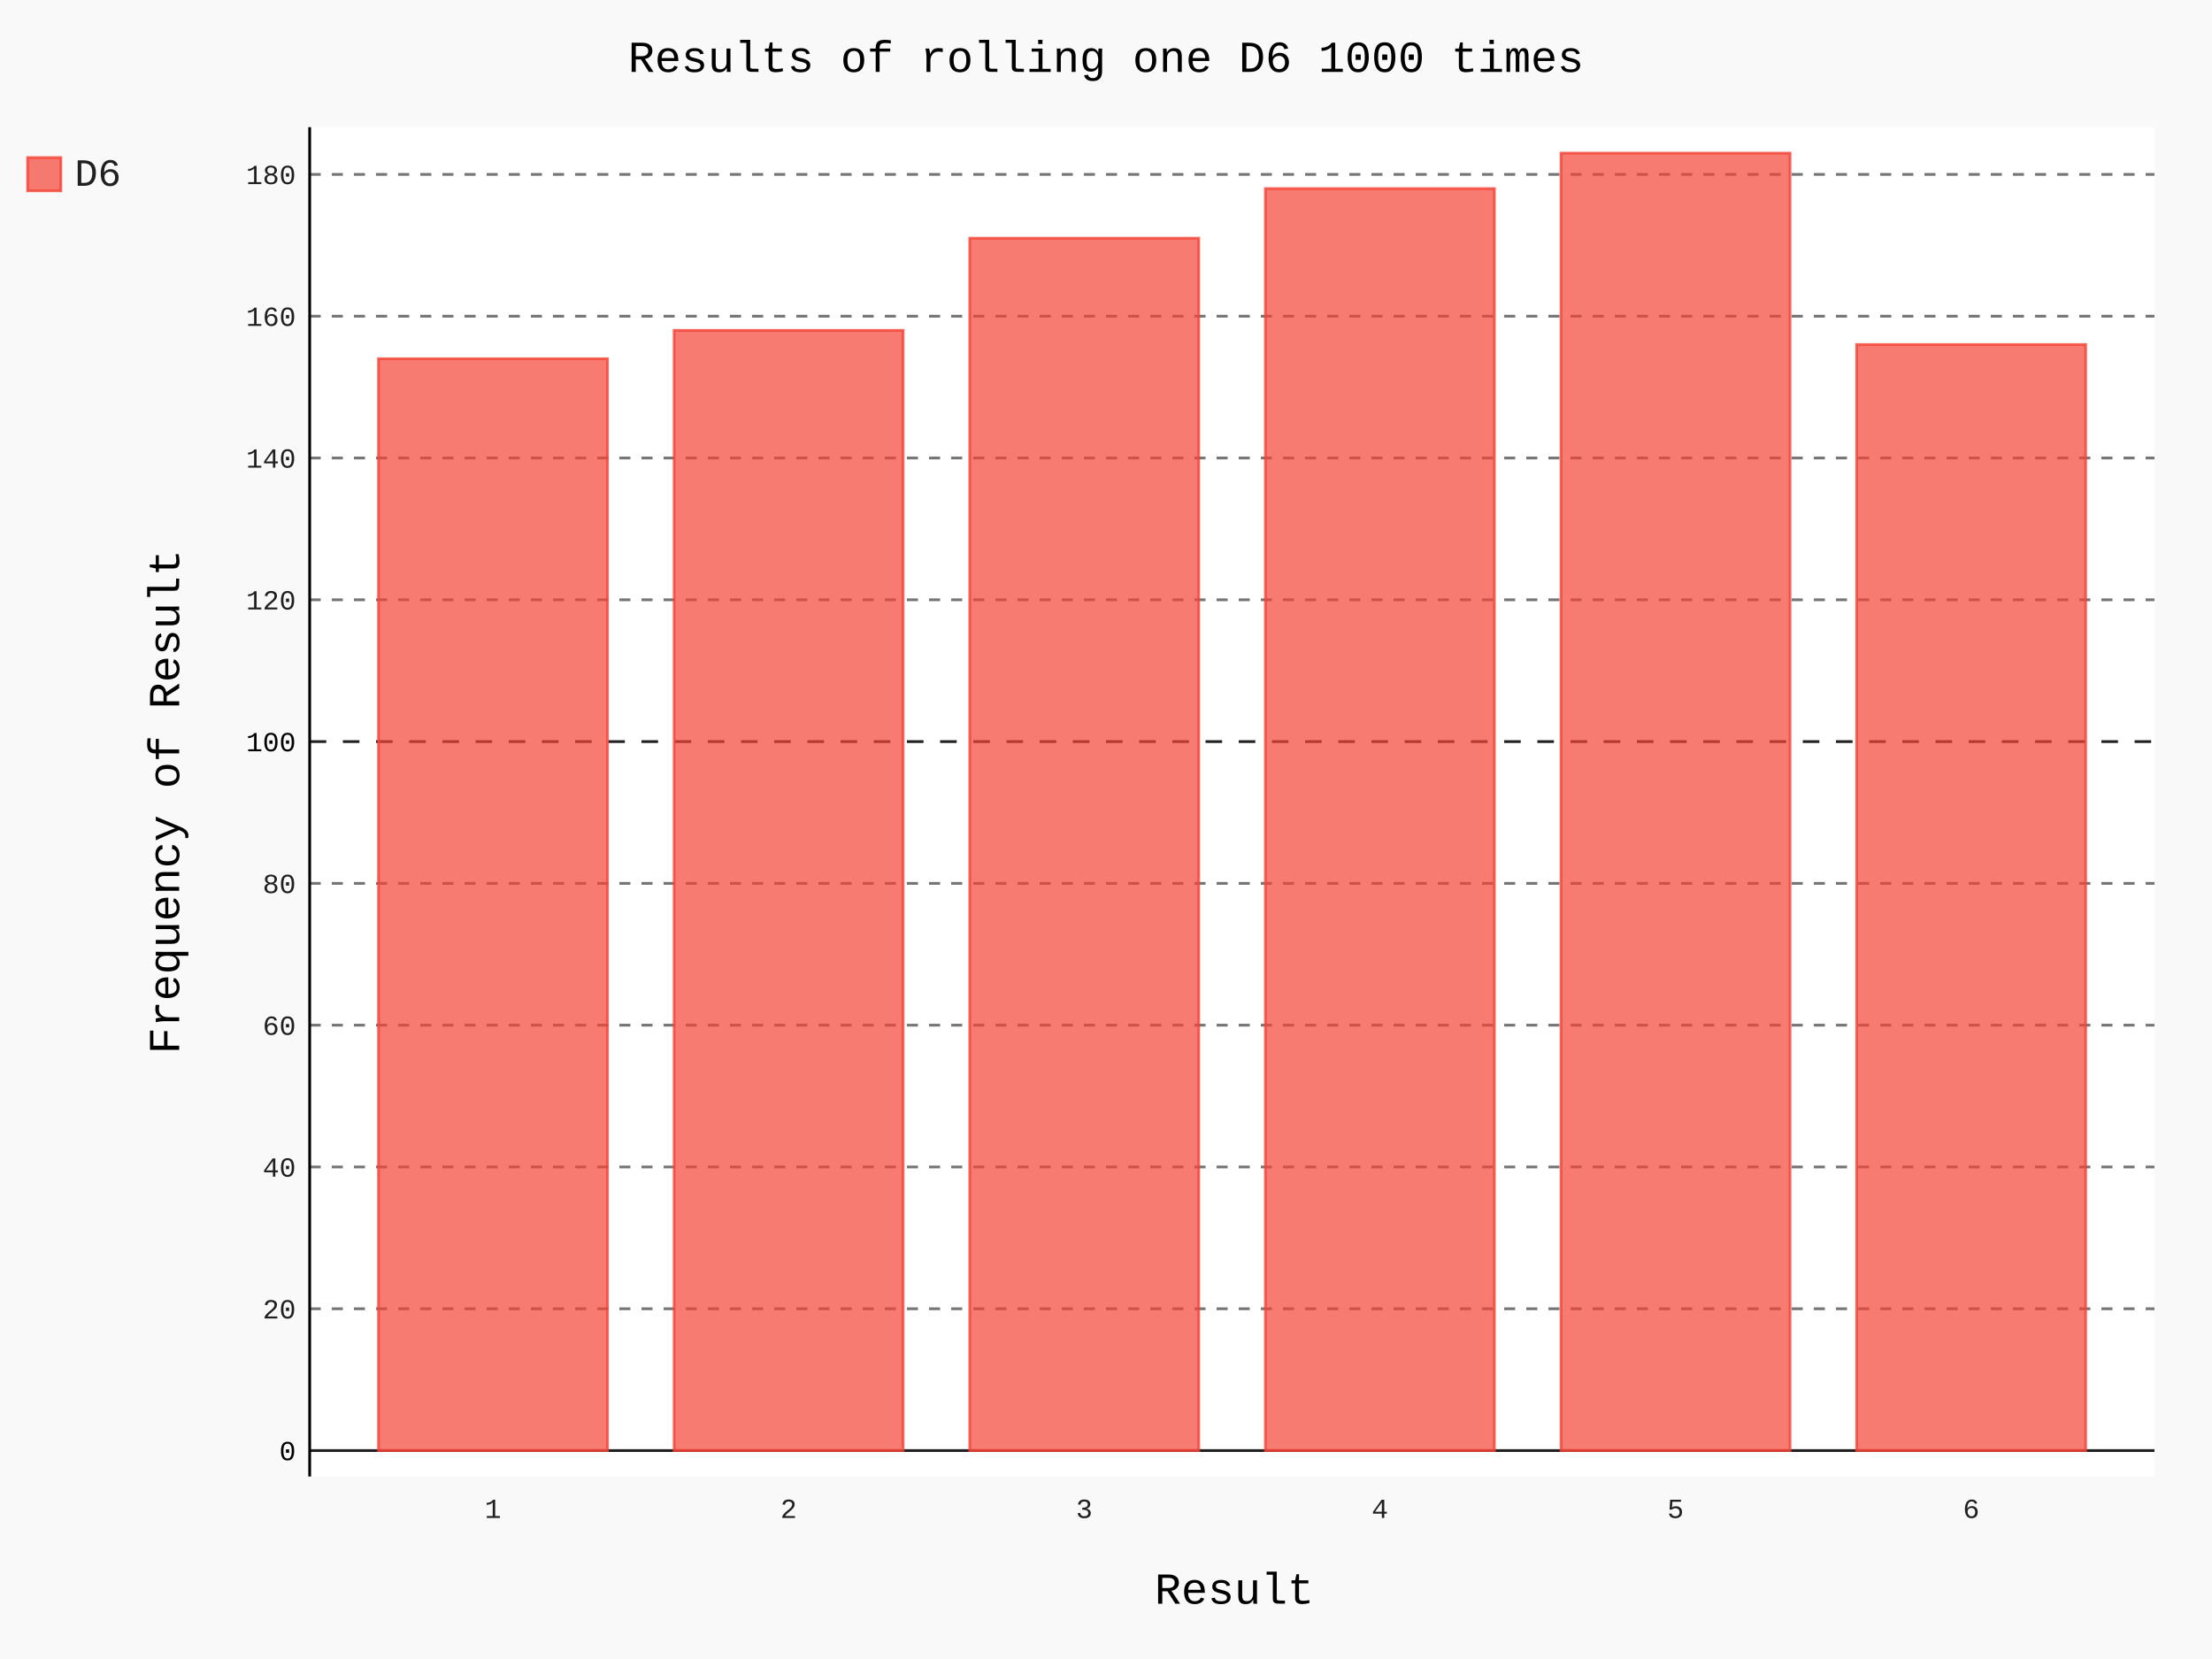
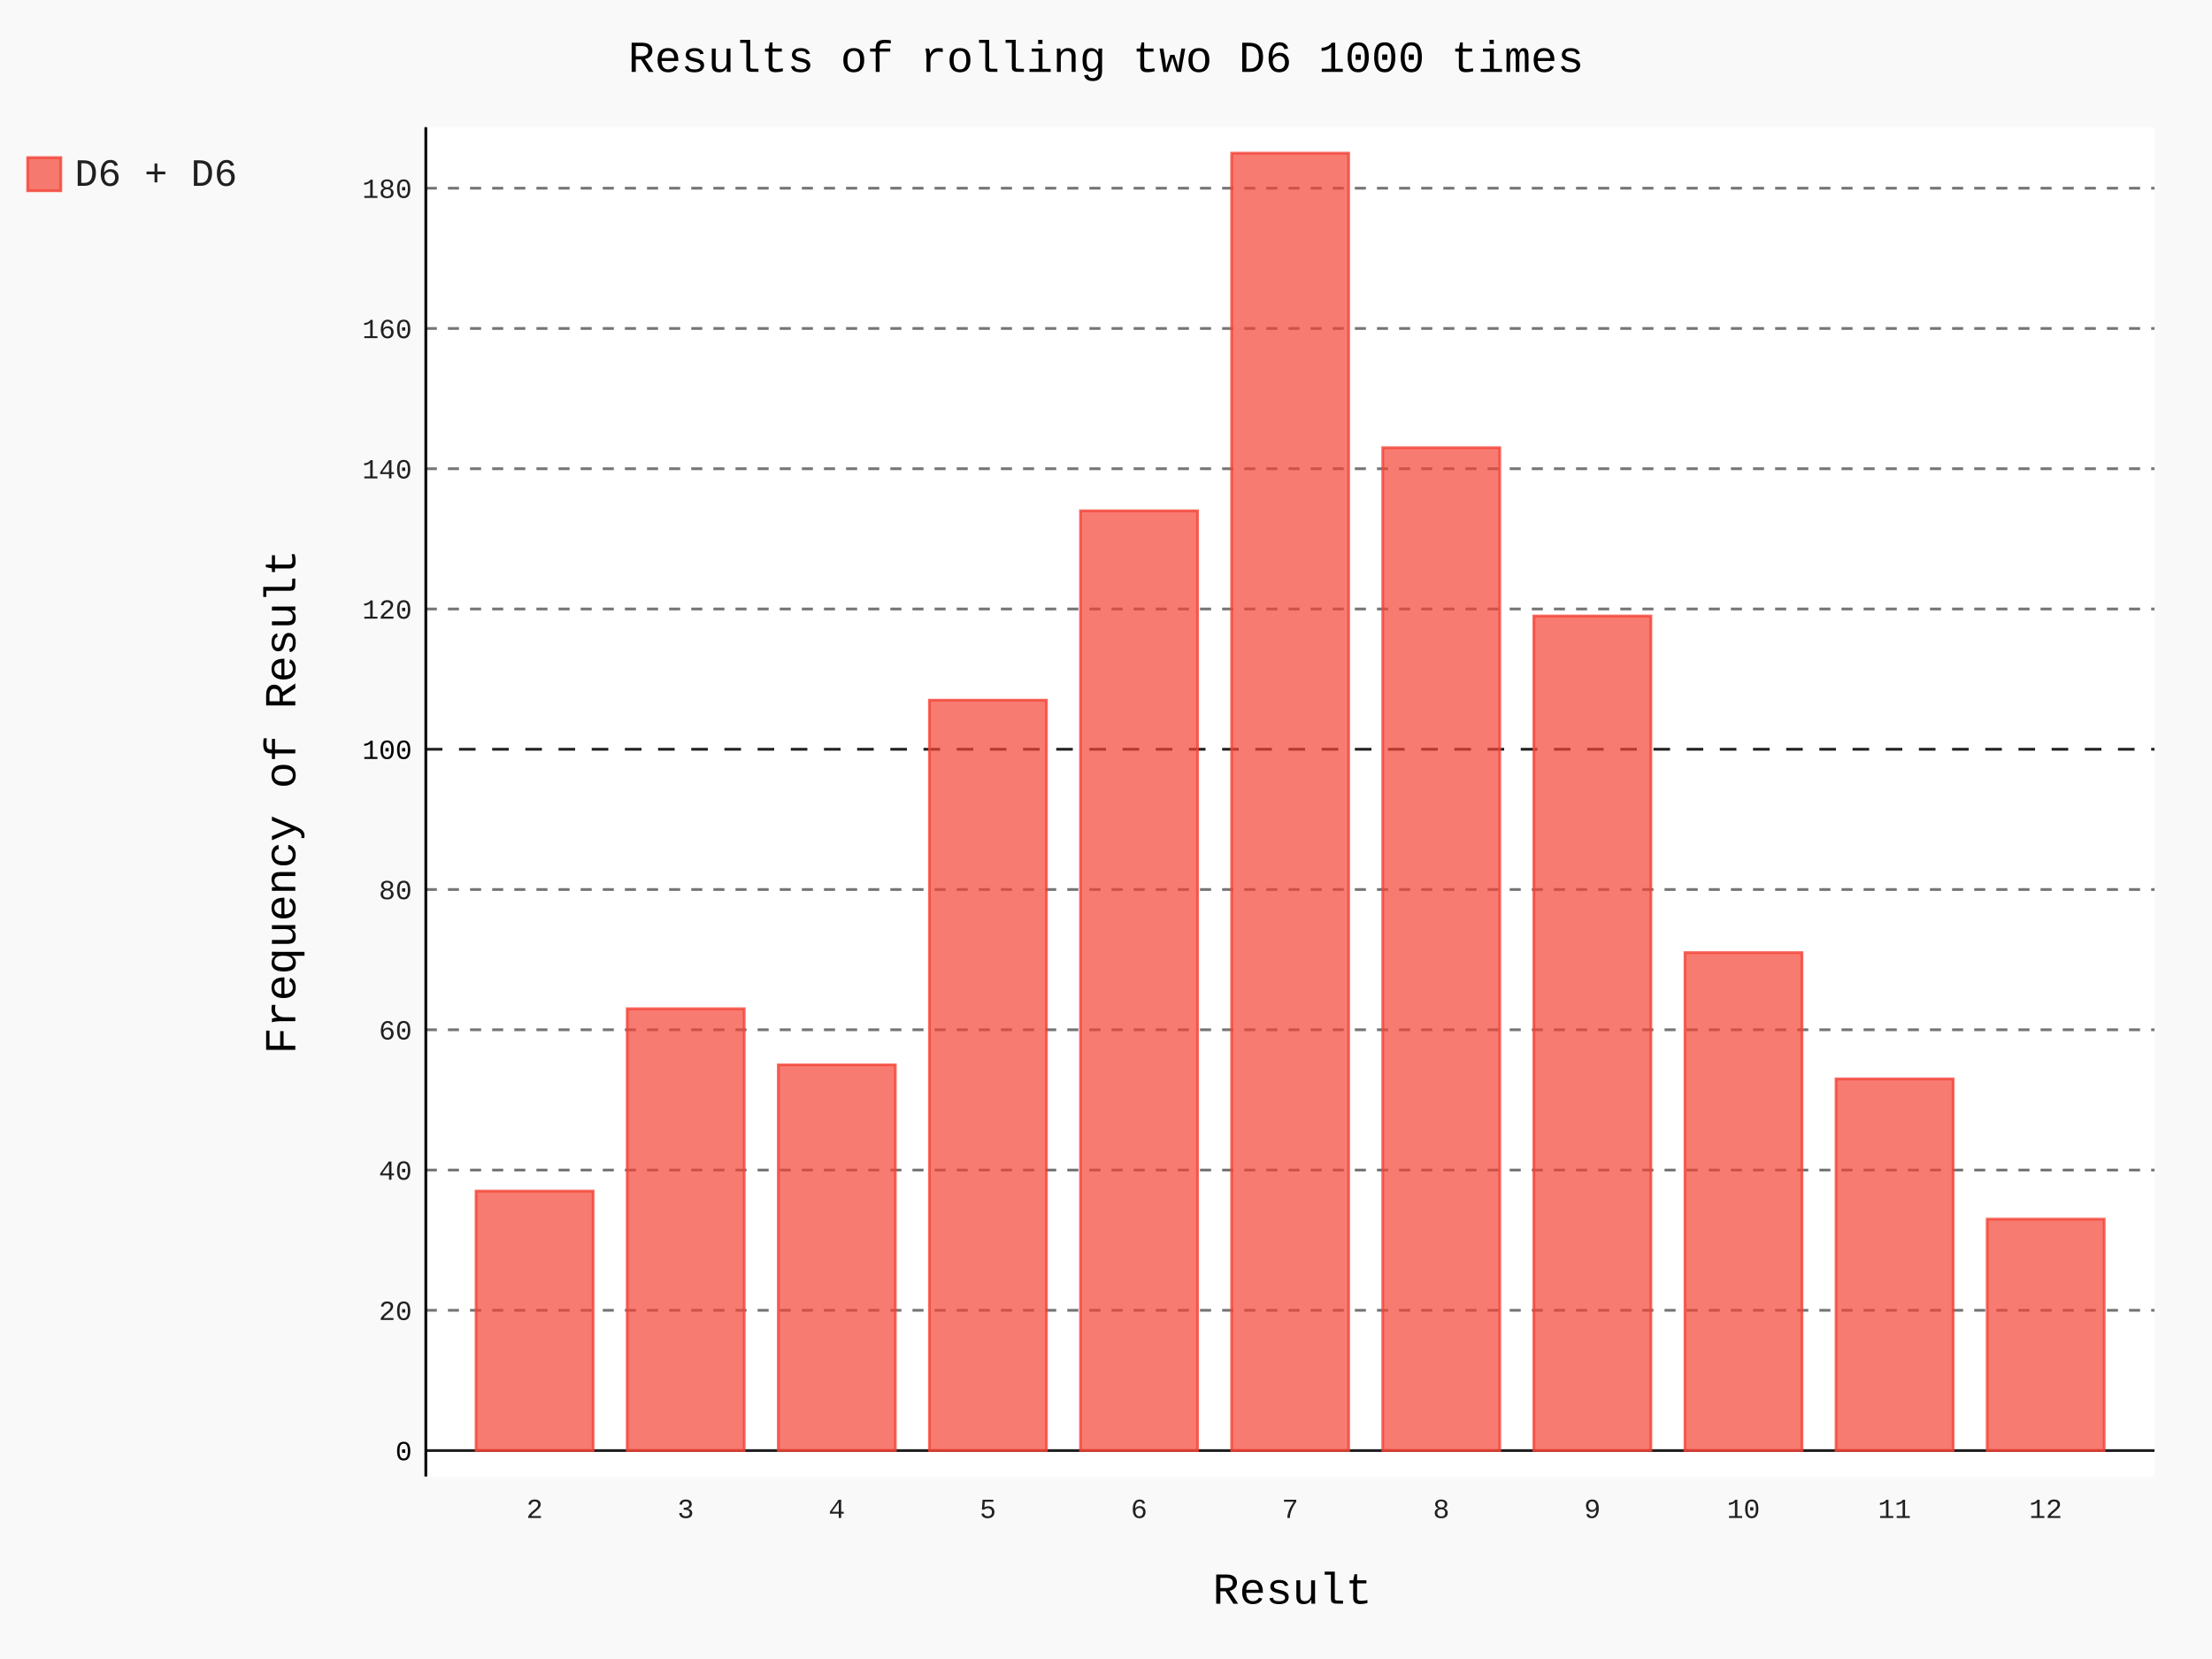
- <svg xmlns="http://www.w3.org/2000/svg" class="pygal-chart" id="chart-e1b57ec2-78ee-47c8-8048-ee3e5893e25e" viewBox="0 0 800 600">
+ <svg xmlns="http://www.w3.org/2000/svg" class="pygal-chart" id="chart-df693577-1040-4eeb-9378-305350077f5e" viewBox="0 0 800 600">
  <defs>
-     <style type="text/css">#chart-e1b57ec2-78ee-47c8-8048-ee3e5893e25e{-webkit-user-select:none;-webkit-font-smoothing:antialiased;font-family:Consolas,"Liberation Mono",Menlo,Courier,monospace}#chart-e1b57ec2-78ee-47c8-8048-ee3e5893e25e .title{font-family:Consolas,"Liberation Mono",Menlo,Courier,monospace;font-size:16px}#chart-e1b57ec2-78ee-47c8-8048-ee3e5893e25e .legends .legend text{font-family:Consolas,"Liberation Mono",Menlo,Courier,monospace;font-size:14px}#chart-e1b57ec2-78ee-47c8-8048-ee3e5893e25e .axis text{font-family:Consolas,"Liberation Mono",Menlo,Courier,monospace;font-size:10px}#chart-e1b57ec2-78ee-47c8-8048-ee3e5893e25e .axis text.major{font-family:Consolas,"Liberation Mono",Menlo,Courier,monospace;font-size:10px}#chart-e1b57ec2-78ee-47c8-8048-ee3e5893e25e .text-overlay text.value{font-family:Consolas,"Liberation Mono",Menlo,Courier,monospace;font-size:16px}#chart-e1b57ec2-78ee-47c8-8048-ee3e5893e25e .text-overlay text.label{font-family:Consolas,"Liberation Mono",Menlo,Courier,monospace;font-size:10px}#chart-e1b57ec2-78ee-47c8-8048-ee3e5893e25e .tooltip{font-family:Consolas,"Liberation Mono",Menlo,Courier,monospace;font-size:14px}#chart-e1b57ec2-78ee-47c8-8048-ee3e5893e25e text.no_data{font-family:Consolas,"Liberation Mono",Menlo,Courier,monospace;font-size:64px}
- #chart-e1b57ec2-78ee-47c8-8048-ee3e5893e25e{background-color:rgba(249,249,249,1)}#chart-e1b57ec2-78ee-47c8-8048-ee3e5893e25e path,#chart-e1b57ec2-78ee-47c8-8048-ee3e5893e25e line,#chart-e1b57ec2-78ee-47c8-8048-ee3e5893e25e rect,#chart-e1b57ec2-78ee-47c8-8048-ee3e5893e25e circle{-webkit-transition:150ms;-moz-transition:150ms;transition:150ms}#chart-e1b57ec2-78ee-47c8-8048-ee3e5893e25e .graph &gt; .background{fill:rgba(249,249,249,1)}#chart-e1b57ec2-78ee-47c8-8048-ee3e5893e25e .plot &gt; .background{fill:rgba(255,255,255,1)}#chart-e1b57ec2-78ee-47c8-8048-ee3e5893e25e .graph{fill:rgba(0,0,0,.87)}#chart-e1b57ec2-78ee-47c8-8048-ee3e5893e25e text.no_data{fill:rgba(0,0,0,1)}#chart-e1b57ec2-78ee-47c8-8048-ee3e5893e25e .title{fill:rgba(0,0,0,1)}#chart-e1b57ec2-78ee-47c8-8048-ee3e5893e25e .legends .legend text{fill:rgba(0,0,0,.87)}#chart-e1b57ec2-78ee-47c8-8048-ee3e5893e25e .legends .legend:hover text{fill:rgba(0,0,0,1)}#chart-e1b57ec2-78ee-47c8-8048-ee3e5893e25e .axis .line{stroke:rgba(0,0,0,1)}#chart-e1b57ec2-78ee-47c8-8048-ee3e5893e25e .axis .guide.line{stroke:rgba(0,0,0,.54)}#chart-e1b57ec2-78ee-47c8-8048-ee3e5893e25e .axis .major.line{stroke:rgba(0,0,0,.87)}#chart-e1b57ec2-78ee-47c8-8048-ee3e5893e25e .axis text.major{fill:rgba(0,0,0,1)}#chart-e1b57ec2-78ee-47c8-8048-ee3e5893e25e .axis.y .guides:hover .guide.line,#chart-e1b57ec2-78ee-47c8-8048-ee3e5893e25e .line-graph .axis.x .guides:hover .guide.line,#chart-e1b57ec2-78ee-47c8-8048-ee3e5893e25e .stackedline-graph .axis.x .guides:hover .guide.line,#chart-e1b57ec2-78ee-47c8-8048-ee3e5893e25e .xy-graph .axis.x .guides:hover .guide.line{stroke:rgba(0,0,0,1)}#chart-e1b57ec2-78ee-47c8-8048-ee3e5893e25e .axis .guides:hover text{fill:rgba(0,0,0,1)}#chart-e1b57ec2-78ee-47c8-8048-ee3e5893e25e .reactive{fill-opacity:.7;stroke-opacity:.8}#chart-e1b57ec2-78ee-47c8-8048-ee3e5893e25e .ci{stroke:rgba(0,0,0,.87)}#chart-e1b57ec2-78ee-47c8-8048-ee3e5893e25e .reactive.active,#chart-e1b57ec2-78ee-47c8-8048-ee3e5893e25e .active .reactive{fill-opacity:.8;stroke-opacity:.9;stroke-width:4}#chart-e1b57ec2-78ee-47c8-8048-ee3e5893e25e .ci .reactive.active{stroke-width:1.5}#chart-e1b57ec2-78ee-47c8-8048-ee3e5893e25e .series text{fill:rgba(0,0,0,1)}#chart-e1b57ec2-78ee-47c8-8048-ee3e5893e25e .tooltip rect{fill:rgba(255,255,255,1);stroke:rgba(0,0,0,1);-webkit-transition:opacity 150ms;-moz-transition:opacity 150ms;transition:opacity 150ms}#chart-e1b57ec2-78ee-47c8-8048-ee3e5893e25e .tooltip .label{fill:rgba(0,0,0,.87)}#chart-e1b57ec2-78ee-47c8-8048-ee3e5893e25e .tooltip .label{fill:rgba(0,0,0,.87)}#chart-e1b57ec2-78ee-47c8-8048-ee3e5893e25e .tooltip .legend{font-size:.8em;fill:rgba(0,0,0,.54)}#chart-e1b57ec2-78ee-47c8-8048-ee3e5893e25e .tooltip .x_label{font-size:.6em;fill:rgba(0,0,0,1)}#chart-e1b57ec2-78ee-47c8-8048-ee3e5893e25e .tooltip .xlink{font-size:.5em;text-decoration:underline}#chart-e1b57ec2-78ee-47c8-8048-ee3e5893e25e .tooltip .value{font-size:1.5em}#chart-e1b57ec2-78ee-47c8-8048-ee3e5893e25e .bound{font-size:.5em}#chart-e1b57ec2-78ee-47c8-8048-ee3e5893e25e .max-value{font-size:.75em;fill:rgba(0,0,0,.54)}#chart-e1b57ec2-78ee-47c8-8048-ee3e5893e25e .map-element{fill:rgba(255,255,255,1);stroke:rgba(0,0,0,.54) !important}#chart-e1b57ec2-78ee-47c8-8048-ee3e5893e25e .map-element .reactive{fill-opacity:inherit;stroke-opacity:inherit}#chart-e1b57ec2-78ee-47c8-8048-ee3e5893e25e .color-0,#chart-e1b57ec2-78ee-47c8-8048-ee3e5893e25e .color-0 a:visited{stroke:#F44336;fill:#F44336}#chart-e1b57ec2-78ee-47c8-8048-ee3e5893e25e .text-overlay .color-0 text{fill:black}
- #chart-e1b57ec2-78ee-47c8-8048-ee3e5893e25e text.no_data{text-anchor:middle}#chart-e1b57ec2-78ee-47c8-8048-ee3e5893e25e .guide.line{fill:none}#chart-e1b57ec2-78ee-47c8-8048-ee3e5893e25e .centered{text-anchor:middle}#chart-e1b57ec2-78ee-47c8-8048-ee3e5893e25e .title{text-anchor:middle}#chart-e1b57ec2-78ee-47c8-8048-ee3e5893e25e .legends .legend text{fill-opacity:1}#chart-e1b57ec2-78ee-47c8-8048-ee3e5893e25e .axis.x text{text-anchor:middle}#chart-e1b57ec2-78ee-47c8-8048-ee3e5893e25e .axis.x:not(.web) text[transform]{text-anchor:start}#chart-e1b57ec2-78ee-47c8-8048-ee3e5893e25e .axis.x:not(.web) text[transform].backwards{text-anchor:end}#chart-e1b57ec2-78ee-47c8-8048-ee3e5893e25e .axis.y text{text-anchor:end}#chart-e1b57ec2-78ee-47c8-8048-ee3e5893e25e .axis.y text[transform].backwards{text-anchor:start}#chart-e1b57ec2-78ee-47c8-8048-ee3e5893e25e .axis.y2 text{text-anchor:start}#chart-e1b57ec2-78ee-47c8-8048-ee3e5893e25e .axis.y2 text[transform].backwards{text-anchor:end}#chart-e1b57ec2-78ee-47c8-8048-ee3e5893e25e .axis .guide.line{stroke-dasharray:4,4}#chart-e1b57ec2-78ee-47c8-8048-ee3e5893e25e .axis .major.guide.line{stroke-dasharray:6,6}#chart-e1b57ec2-78ee-47c8-8048-ee3e5893e25e .horizontal .axis.y .guide.line,#chart-e1b57ec2-78ee-47c8-8048-ee3e5893e25e .horizontal .axis.y2 .guide.line,#chart-e1b57ec2-78ee-47c8-8048-ee3e5893e25e .vertical .axis.x .guide.line{opacity:0}#chart-e1b57ec2-78ee-47c8-8048-ee3e5893e25e .horizontal .axis.always_show .guide.line,#chart-e1b57ec2-78ee-47c8-8048-ee3e5893e25e .vertical .axis.always_show .guide.line{opacity:1 !important}#chart-e1b57ec2-78ee-47c8-8048-ee3e5893e25e .axis.y .guides:hover .guide.line,#chart-e1b57ec2-78ee-47c8-8048-ee3e5893e25e .axis.y2 .guides:hover .guide.line,#chart-e1b57ec2-78ee-47c8-8048-ee3e5893e25e .axis.x .guides:hover .guide.line{opacity:1}#chart-e1b57ec2-78ee-47c8-8048-ee3e5893e25e .axis .guides:hover text{opacity:1}#chart-e1b57ec2-78ee-47c8-8048-ee3e5893e25e .nofill{fill:none}#chart-e1b57ec2-78ee-47c8-8048-ee3e5893e25e .subtle-fill{fill-opacity:.2}#chart-e1b57ec2-78ee-47c8-8048-ee3e5893e25e .dot{stroke-width:1px;fill-opacity:1}#chart-e1b57ec2-78ee-47c8-8048-ee3e5893e25e .dot.active{stroke-width:5px}#chart-e1b57ec2-78ee-47c8-8048-ee3e5893e25e .dot.negative{fill:transparent}#chart-e1b57ec2-78ee-47c8-8048-ee3e5893e25e text,#chart-e1b57ec2-78ee-47c8-8048-ee3e5893e25e tspan{stroke:none !important}#chart-e1b57ec2-78ee-47c8-8048-ee3e5893e25e .series text.active{opacity:1}#chart-e1b57ec2-78ee-47c8-8048-ee3e5893e25e .tooltip rect{fill-opacity:.95;stroke-width:.5}#chart-e1b57ec2-78ee-47c8-8048-ee3e5893e25e .tooltip text{fill-opacity:1}#chart-e1b57ec2-78ee-47c8-8048-ee3e5893e25e .showable{visibility:hidden}#chart-e1b57ec2-78ee-47c8-8048-ee3e5893e25e .showable.shown{visibility:visible}#chart-e1b57ec2-78ee-47c8-8048-ee3e5893e25e .gauge-background{fill:rgba(229,229,229,1);stroke:none}#chart-e1b57ec2-78ee-47c8-8048-ee3e5893e25e .bg-lines{stroke:rgba(249,249,249,1);stroke-width:2px}</style>
+     <style type="text/css">#chart-df693577-1040-4eeb-9378-305350077f5e{-webkit-user-select:none;-webkit-font-smoothing:antialiased;font-family:Consolas,"Liberation Mono",Menlo,Courier,monospace}#chart-df693577-1040-4eeb-9378-305350077f5e .title{font-family:Consolas,"Liberation Mono",Menlo,Courier,monospace;font-size:16px}#chart-df693577-1040-4eeb-9378-305350077f5e .legends .legend text{font-family:Consolas,"Liberation Mono",Menlo,Courier,monospace;font-size:14px}#chart-df693577-1040-4eeb-9378-305350077f5e .axis text{font-family:Consolas,"Liberation Mono",Menlo,Courier,monospace;font-size:10px}#chart-df693577-1040-4eeb-9378-305350077f5e .axis text.major{font-family:Consolas,"Liberation Mono",Menlo,Courier,monospace;font-size:10px}#chart-df693577-1040-4eeb-9378-305350077f5e .text-overlay text.value{font-family:Consolas,"Liberation Mono",Menlo,Courier,monospace;font-size:16px}#chart-df693577-1040-4eeb-9378-305350077f5e .text-overlay text.label{font-family:Consolas,"Liberation Mono",Menlo,Courier,monospace;font-size:10px}#chart-df693577-1040-4eeb-9378-305350077f5e .tooltip{font-family:Consolas,"Liberation Mono",Menlo,Courier,monospace;font-size:14px}#chart-df693577-1040-4eeb-9378-305350077f5e text.no_data{font-family:Consolas,"Liberation Mono",Menlo,Courier,monospace;font-size:64px}
+ #chart-df693577-1040-4eeb-9378-305350077f5e{background-color:rgba(249,249,249,1)}#chart-df693577-1040-4eeb-9378-305350077f5e path,#chart-df693577-1040-4eeb-9378-305350077f5e line,#chart-df693577-1040-4eeb-9378-305350077f5e rect,#chart-df693577-1040-4eeb-9378-305350077f5e circle{-webkit-transition:150ms;-moz-transition:150ms;transition:150ms}#chart-df693577-1040-4eeb-9378-305350077f5e .graph &gt; .background{fill:rgba(249,249,249,1)}#chart-df693577-1040-4eeb-9378-305350077f5e .plot &gt; .background{fill:rgba(255,255,255,1)}#chart-df693577-1040-4eeb-9378-305350077f5e .graph{fill:rgba(0,0,0,.87)}#chart-df693577-1040-4eeb-9378-305350077f5e text.no_data{fill:rgba(0,0,0,1)}#chart-df693577-1040-4eeb-9378-305350077f5e .title{fill:rgba(0,0,0,1)}#chart-df693577-1040-4eeb-9378-305350077f5e .legends .legend text{fill:rgba(0,0,0,.87)}#chart-df693577-1040-4eeb-9378-305350077f5e .legends .legend:hover text{fill:rgba(0,0,0,1)}#chart-df693577-1040-4eeb-9378-305350077f5e .axis .line{stroke:rgba(0,0,0,1)}#chart-df693577-1040-4eeb-9378-305350077f5e .axis .guide.line{stroke:rgba(0,0,0,.54)}#chart-df693577-1040-4eeb-9378-305350077f5e .axis .major.line{stroke:rgba(0,0,0,.87)}#chart-df693577-1040-4eeb-9378-305350077f5e .axis text.major{fill:rgba(0,0,0,1)}#chart-df693577-1040-4eeb-9378-305350077f5e .axis.y .guides:hover .guide.line,#chart-df693577-1040-4eeb-9378-305350077f5e .line-graph .axis.x .guides:hover .guide.line,#chart-df693577-1040-4eeb-9378-305350077f5e .stackedline-graph .axis.x .guides:hover .guide.line,#chart-df693577-1040-4eeb-9378-305350077f5e .xy-graph .axis.x .guides:hover .guide.line{stroke:rgba(0,0,0,1)}#chart-df693577-1040-4eeb-9378-305350077f5e .axis .guides:hover text{fill:rgba(0,0,0,1)}#chart-df693577-1040-4eeb-9378-305350077f5e .reactive{fill-opacity:.7;stroke-opacity:.8}#chart-df693577-1040-4eeb-9378-305350077f5e .ci{stroke:rgba(0,0,0,.87)}#chart-df693577-1040-4eeb-9378-305350077f5e .reactive.active,#chart-df693577-1040-4eeb-9378-305350077f5e .active .reactive{fill-opacity:.8;stroke-opacity:.9;stroke-width:4}#chart-df693577-1040-4eeb-9378-305350077f5e .ci .reactive.active{stroke-width:1.5}#chart-df693577-1040-4eeb-9378-305350077f5e .series text{fill:rgba(0,0,0,1)}#chart-df693577-1040-4eeb-9378-305350077f5e .tooltip rect{fill:rgba(255,255,255,1);stroke:rgba(0,0,0,1);-webkit-transition:opacity 150ms;-moz-transition:opacity 150ms;transition:opacity 150ms}#chart-df693577-1040-4eeb-9378-305350077f5e .tooltip .label{fill:rgba(0,0,0,.87)}#chart-df693577-1040-4eeb-9378-305350077f5e .tooltip .label{fill:rgba(0,0,0,.87)}#chart-df693577-1040-4eeb-9378-305350077f5e .tooltip .legend{font-size:.8em;fill:rgba(0,0,0,.54)}#chart-df693577-1040-4eeb-9378-305350077f5e .tooltip .x_label{font-size:.6em;fill:rgba(0,0,0,1)}#chart-df693577-1040-4eeb-9378-305350077f5e .tooltip .xlink{font-size:.5em;text-decoration:underline}#chart-df693577-1040-4eeb-9378-305350077f5e .tooltip .value{font-size:1.5em}#chart-df693577-1040-4eeb-9378-305350077f5e .bound{font-size:.5em}#chart-df693577-1040-4eeb-9378-305350077f5e .max-value{font-size:.75em;fill:rgba(0,0,0,.54)}#chart-df693577-1040-4eeb-9378-305350077f5e .map-element{fill:rgba(255,255,255,1);stroke:rgba(0,0,0,.54) !important}#chart-df693577-1040-4eeb-9378-305350077f5e .map-element .reactive{fill-opacity:inherit;stroke-opacity:inherit}#chart-df693577-1040-4eeb-9378-305350077f5e .color-0,#chart-df693577-1040-4eeb-9378-305350077f5e .color-0 a:visited{stroke:#F44336;fill:#F44336}#chart-df693577-1040-4eeb-9378-305350077f5e .text-overlay .color-0 text{fill:black}
+ #chart-df693577-1040-4eeb-9378-305350077f5e text.no_data{text-anchor:middle}#chart-df693577-1040-4eeb-9378-305350077f5e .guide.line{fill:none}#chart-df693577-1040-4eeb-9378-305350077f5e .centered{text-anchor:middle}#chart-df693577-1040-4eeb-9378-305350077f5e .title{text-anchor:middle}#chart-df693577-1040-4eeb-9378-305350077f5e .legends .legend text{fill-opacity:1}#chart-df693577-1040-4eeb-9378-305350077f5e .axis.x text{text-anchor:middle}#chart-df693577-1040-4eeb-9378-305350077f5e .axis.x:not(.web) text[transform]{text-anchor:start}#chart-df693577-1040-4eeb-9378-305350077f5e .axis.x:not(.web) text[transform].backwards{text-anchor:end}#chart-df693577-1040-4eeb-9378-305350077f5e .axis.y text{text-anchor:end}#chart-df693577-1040-4eeb-9378-305350077f5e .axis.y text[transform].backwards{text-anchor:start}#chart-df693577-1040-4eeb-9378-305350077f5e .axis.y2 text{text-anchor:start}#chart-df693577-1040-4eeb-9378-305350077f5e .axis.y2 text[transform].backwards{text-anchor:end}#chart-df693577-1040-4eeb-9378-305350077f5e .axis .guide.line{stroke-dasharray:4,4}#chart-df693577-1040-4eeb-9378-305350077f5e .axis .major.guide.line{stroke-dasharray:6,6}#chart-df693577-1040-4eeb-9378-305350077f5e .horizontal .axis.y .guide.line,#chart-df693577-1040-4eeb-9378-305350077f5e .horizontal .axis.y2 .guide.line,#chart-df693577-1040-4eeb-9378-305350077f5e .vertical .axis.x .guide.line{opacity:0}#chart-df693577-1040-4eeb-9378-305350077f5e .horizontal .axis.always_show .guide.line,#chart-df693577-1040-4eeb-9378-305350077f5e .vertical .axis.always_show .guide.line{opacity:1 !important}#chart-df693577-1040-4eeb-9378-305350077f5e .axis.y .guides:hover .guide.line,#chart-df693577-1040-4eeb-9378-305350077f5e .axis.y2 .guides:hover .guide.line,#chart-df693577-1040-4eeb-9378-305350077f5e .axis.x .guides:hover .guide.line{opacity:1}#chart-df693577-1040-4eeb-9378-305350077f5e .axis .guides:hover text{opacity:1}#chart-df693577-1040-4eeb-9378-305350077f5e .nofill{fill:none}#chart-df693577-1040-4eeb-9378-305350077f5e .subtle-fill{fill-opacity:.2}#chart-df693577-1040-4eeb-9378-305350077f5e .dot{stroke-width:1px;fill-opacity:1}#chart-df693577-1040-4eeb-9378-305350077f5e .dot.active{stroke-width:5px}#chart-df693577-1040-4eeb-9378-305350077f5e .dot.negative{fill:transparent}#chart-df693577-1040-4eeb-9378-305350077f5e text,#chart-df693577-1040-4eeb-9378-305350077f5e tspan{stroke:none !important}#chart-df693577-1040-4eeb-9378-305350077f5e .series text.active{opacity:1}#chart-df693577-1040-4eeb-9378-305350077f5e .tooltip rect{fill-opacity:.95;stroke-width:.5}#chart-df693577-1040-4eeb-9378-305350077f5e .tooltip text{fill-opacity:1}#chart-df693577-1040-4eeb-9378-305350077f5e .showable{visibility:hidden}#chart-df693577-1040-4eeb-9378-305350077f5e .showable.shown{visibility:visible}#chart-df693577-1040-4eeb-9378-305350077f5e .gauge-background{fill:rgba(229,229,229,1);stroke:none}#chart-df693577-1040-4eeb-9378-305350077f5e .bg-lines{stroke:rgba(249,249,249,1);stroke-width:2px}</style>
  </defs>
  <g class="graph bar-graph vertical">
    <rect class="background" height="600" width="800" x="0" y="0" />
-     <g class="plot" transform="translate(112, 46)">
-       <rect class="background" height="488" width="667.2" x="0" y="0" />
+     <g class="plot" transform="translate(154, 46)">
+       <rect class="background" height="488" width="625.2" x="0" y="0" />
      <g class="axis y always_show">
        <g class="guides">
-           <path class="axis major line" d="M0 478.615 h667.2" />
+           <path class="axis major line" d="M0 478.615 h625.2" />
          <text class="major" x="-5" y="482.115">0</text>
        </g>
        <g class="guides">
-           <path class="guide line" d="M0 427.333 h667.2" />
-           <text class="" x="-5" y="430.833">20</text>
+           <path class="guide line" d="M0 427.888 h625.2" />
+           <text class="" x="-5" y="431.388">20</text>
        </g>
        <g class="guides">
-           <path class="guide line" d="M0 376.051 h667.2" />
-           <text class="" x="-5" y="379.551">40</text>
+           <path class="guide line" d="M0 377.16 h625.2" />
+           <text class="" x="-5" y="380.66">40</text>
        </g>
        <g class="guides">
-           <path class="guide line" d="M0 324.769 h667.2" />
-           <text class="" x="-5" y="328.269">60</text>
+           <path class="guide line" d="M0 326.432 h625.2" />
+           <text class="" x="-5" y="329.932">60</text>
        </g>
        <g class="guides">
-           <path class="guide line" d="M0 273.487 h667.2" />
-           <text class="" x="-5" y="276.987">80</text>
+           <path class="guide line" d="M0 275.705 h625.2" />
+           <text class="" x="-5" y="279.205">80</text>
        </g>
        <g class="guides">
-           <path class="major guide line" d="M0 222.205 h667.2" />
-           <text class="major" x="-5" y="225.705">100</text>
+           <path class="major guide line" d="M0 224.977 h625.2" />
+           <text class="major" x="-5" y="228.477">100</text>
        </g>
        <g class="guides">
-           <path class="guide line" d="M0 170.923 h667.2" />
-           <text class="" x="-5" y="174.423">120</text>
+           <path class="guide line" d="M0 174.249 h625.2" />
+           <text class="" x="-5" y="177.749">120</text>
        </g>
        <g class="guides">
-           <path class="guide line" d="M0 119.641 h667.2" />
-           <text class="" x="-5" y="123.141">140</text>
+           <path class="guide line" d="M0 123.522 h625.2" />
+           <text class="" x="-5" y="127.022">140</text>
        </g>
        <g class="guides">
-           <path class="guide line" d="M0 68.359 h667.2" />
-           <text class="" x="-5" y="71.859">160</text>
+           <path class="guide line" d="M0 72.794 h625.2" />
+           <text class="" x="-5" y="76.294">160</text>
        </g>
        <g class="guides">
-           <path class="guide line" d="M0 17.077 h667.2" />
-           <text class="" x="-5" y="20.577">180</text>
+           <path class="guide line" d="M0 22.067 h625.2" />
+           <text class="" x="-5" y="25.567">180</text>
        </g>
      </g>
      <g class="axis x">
        <path class="line" d="M0 0 v488" />
        <g class="guides">
-           <path class="guide line" d="M66.292 0 v488" />
-           <text class="" x="66.292" y="503.0">1</text>
+           <path class="guide line" d="M39.348 0 v488" />
+           <text class="" x="39.348" y="503.0">2</text>
        </g>
        <g class="guides">
-           <path class="guide line" d="M173.215 0 v488" />
-           <text class="" x="173.215" y="503.0">2</text>
+           <path class="guide line" d="M93.999 0 v488" />
+           <text class="" x="93.999" y="503.0">3</text>
        </g>
        <g class="guides">
-           <path class="guide line" d="M280.138 0 v488" />
-           <text class="" x="280.138" y="503.0">3</text>
+           <path class="guide line" d="M148.649 0 v488" />
+           <text class="" x="148.649" y="503.0">4</text>
        </g>
        <g class="guides">
-           <path class="guide line" d="M387.062 0 v488" />
-           <text class="" x="387.062" y="503.0">4</text>
+           <path class="guide line" d="M203.299 0 v488" />
+           <text class="" x="203.299" y="503.0">5</text>
        </g>
        <g class="guides">
-           <path class="guide line" d="M493.985 0 v488" />
-           <text class="" x="493.985" y="503.0">5</text>
+           <path class="guide line" d="M257.95 0 v488" />
+           <text class="" x="257.95" y="503.0">6</text>
        </g>
        <g class="guides">
-           <path class="guide line" d="M600.908 0 v488" />
-           <text class="" x="600.908" y="503.0">6</text>
+           <path class="guide line" d="M312.6 0 v488" />
+           <text class="" x="312.6" y="503.0">7</text>
+         </g>
+         <g class="guides">
+           <path class="guide line" d="M367.25 0 v488" />
+           <text class="" x="367.25" y="503.0">8</text>
+         </g>
+         <g class="guides">
+           <path class="guide line" d="M421.901 0 v488" />
+           <text class="" x="421.901" y="503.0">9</text>
+         </g>
+         <g class="guides">
+           <path class="guide line" d="M476.551 0 v488" />
+           <text class="" x="476.551" y="503.0">10</text>
+         </g>
+         <g class="guides">
+           <path class="guide line" d="M531.201 0 v488" />
+           <text class="" x="531.201" y="503.0">11</text>
+         </g>
+         <g class="guides">
+           <path class="guide line" d="M585.852 0 v488" />
+           <text class="" x="585.852" y="503.0">12</text>
        </g>
      </g>
      <g class="series serie-0 color-0">
        <g class="bars">
          <g class="bar">
-             <rect class="rect reactive tooltip-trigger" height="394.872" rx="0" ry="0" width="82.801" x="24.892" y="83.744" />
+             <rect class="rect reactive tooltip-trigger" height="93.846" rx="0" ry="0" width="42.321" x="18.188" y="384.769" />
          </g>
          <g class="bar">
-             <rect class="rect reactive tooltip-trigger" height="405.128" rx="0" ry="0" width="82.801" x="131.815" y="73.487" />
+             <rect class="rect reactive tooltip-trigger" height="159.792" rx="0" ry="0" width="42.321" x="72.838" y="318.823" />
          </g>
          <g class="bar">
-             <rect class="rect reactive tooltip-trigger" height="438.462" rx="0" ry="0" width="82.801" x="238.738" y="40.154" />
+             <rect class="rect reactive tooltip-trigger" height="139.501" rx="0" ry="0" width="42.321" x="127.488" y="339.114" />
          </g>
          <g class="bar">
-             <rect class="rect reactive tooltip-trigger" height="456.41" rx="0" ry="0" width="82.801" x="345.661" y="22.205" />
+             <rect class="rect reactive tooltip-trigger" height="271.393" rx="0" ry="0" width="42.321" x="182.139" y="207.222" />
          </g>
          <g class="bar">
-             <rect class="rect reactive tooltip-trigger" height="469.231" rx="0" ry="0" width="82.801" x="452.584" y="9.385" />
+             <rect class="rect reactive tooltip-trigger" height="339.875" rx="0" ry="0" width="42.321" x="236.789" y="138.74" />
          </g>
          <g class="bar">
-             <rect class="rect reactive tooltip-trigger" height="400" rx="0" ry="0" width="82.801" x="559.507" y="78.615" />
+             <rect class="rect reactive tooltip-trigger" height="469.231" rx="0" ry="0" width="42.321" x="291.439" y="9.385" />
+           </g>
+           <g class="bar">
+             <rect class="rect reactive tooltip-trigger" height="362.703" rx="0" ry="0" width="42.321" x="346.09" y="115.913" />
+           </g>
+           <g class="bar">
+             <rect class="rect reactive tooltip-trigger" height="301.83" rx="0" ry="0" width="42.321" x="400.74" y="176.786" />
+           </g>
+           <g class="bar">
+             <rect class="rect reactive tooltip-trigger" height="180.083" rx="0" ry="0" width="42.321" x="455.39" y="298.532" />
+           </g>
+           <g class="bar">
+             <rect class="rect reactive tooltip-trigger" height="134.428" rx="0" ry="0" width="42.321" x="510.041" y="344.187" />
+           </g>
+           <g class="bar">
+             <rect class="rect reactive tooltip-trigger" height="83.701" rx="0" ry="0" width="42.321" x="564.691" y="394.915" />
          </g>
        </g>
      </g>
    </g>
    <g class="titles">
-       <text class="title plot_title" x="400.0" y="26">Results of rolling one D6 1000 times</text>
-       <text class="title" x="446.4" y="580">Result</text>
-       <text class="title" transform="rotate(-90 38.8 290)" x="38.8" y="316.0">Frequency of Result</text>
+       <text class="title plot_title" x="400.0" y="26">Results of rolling two D6 1000 times</text>
+       <text class="title" x="467.4" y="580">Result</text>
+       <text class="title" transform="rotate(-90 80.8 290)" x="80.8" y="316.0">Frequency of Result</text>
    </g>
-     <g class="plot overlay" transform="translate(112, 46)">
+     <g class="plot overlay" transform="translate(154, 46)">
      <g class="series serie-0 color-0" />
    </g>
-     <g class="plot text-overlay" transform="translate(112, 46)">
+     <g class="plot text-overlay" transform="translate(154, 46)">
      <g class="series serie-0 color-0" />
    </g>
-     <g class="plot tooltip-overlay" transform="translate(112, 46)">
+     <g class="plot tooltip-overlay" transform="translate(154, 46)">
      <g class="tooltip" style="opacity: 0" transform="translate(0 0)">
        <rect class="tooltip-box" height="0" rx="0" ry="0" width="0" />
        <g class="text" />
      </g>
    </g>
    <g class="legends" transform="translate(10, 56)">
      <g class="legend reactive activate-serie" id="activate-serie-0">
        <rect class="color-0 reactive" height="12" width="12" x="0.0" y="1.0" />
-         <text x="17.0" y="11.2">D6</text>
+         <text x="17.0" y="11.2">D6 + D6</text>
      </g>
    </g>
    <g class="legends" transform="translate(790, 56)" />
  </g>
</svg>
